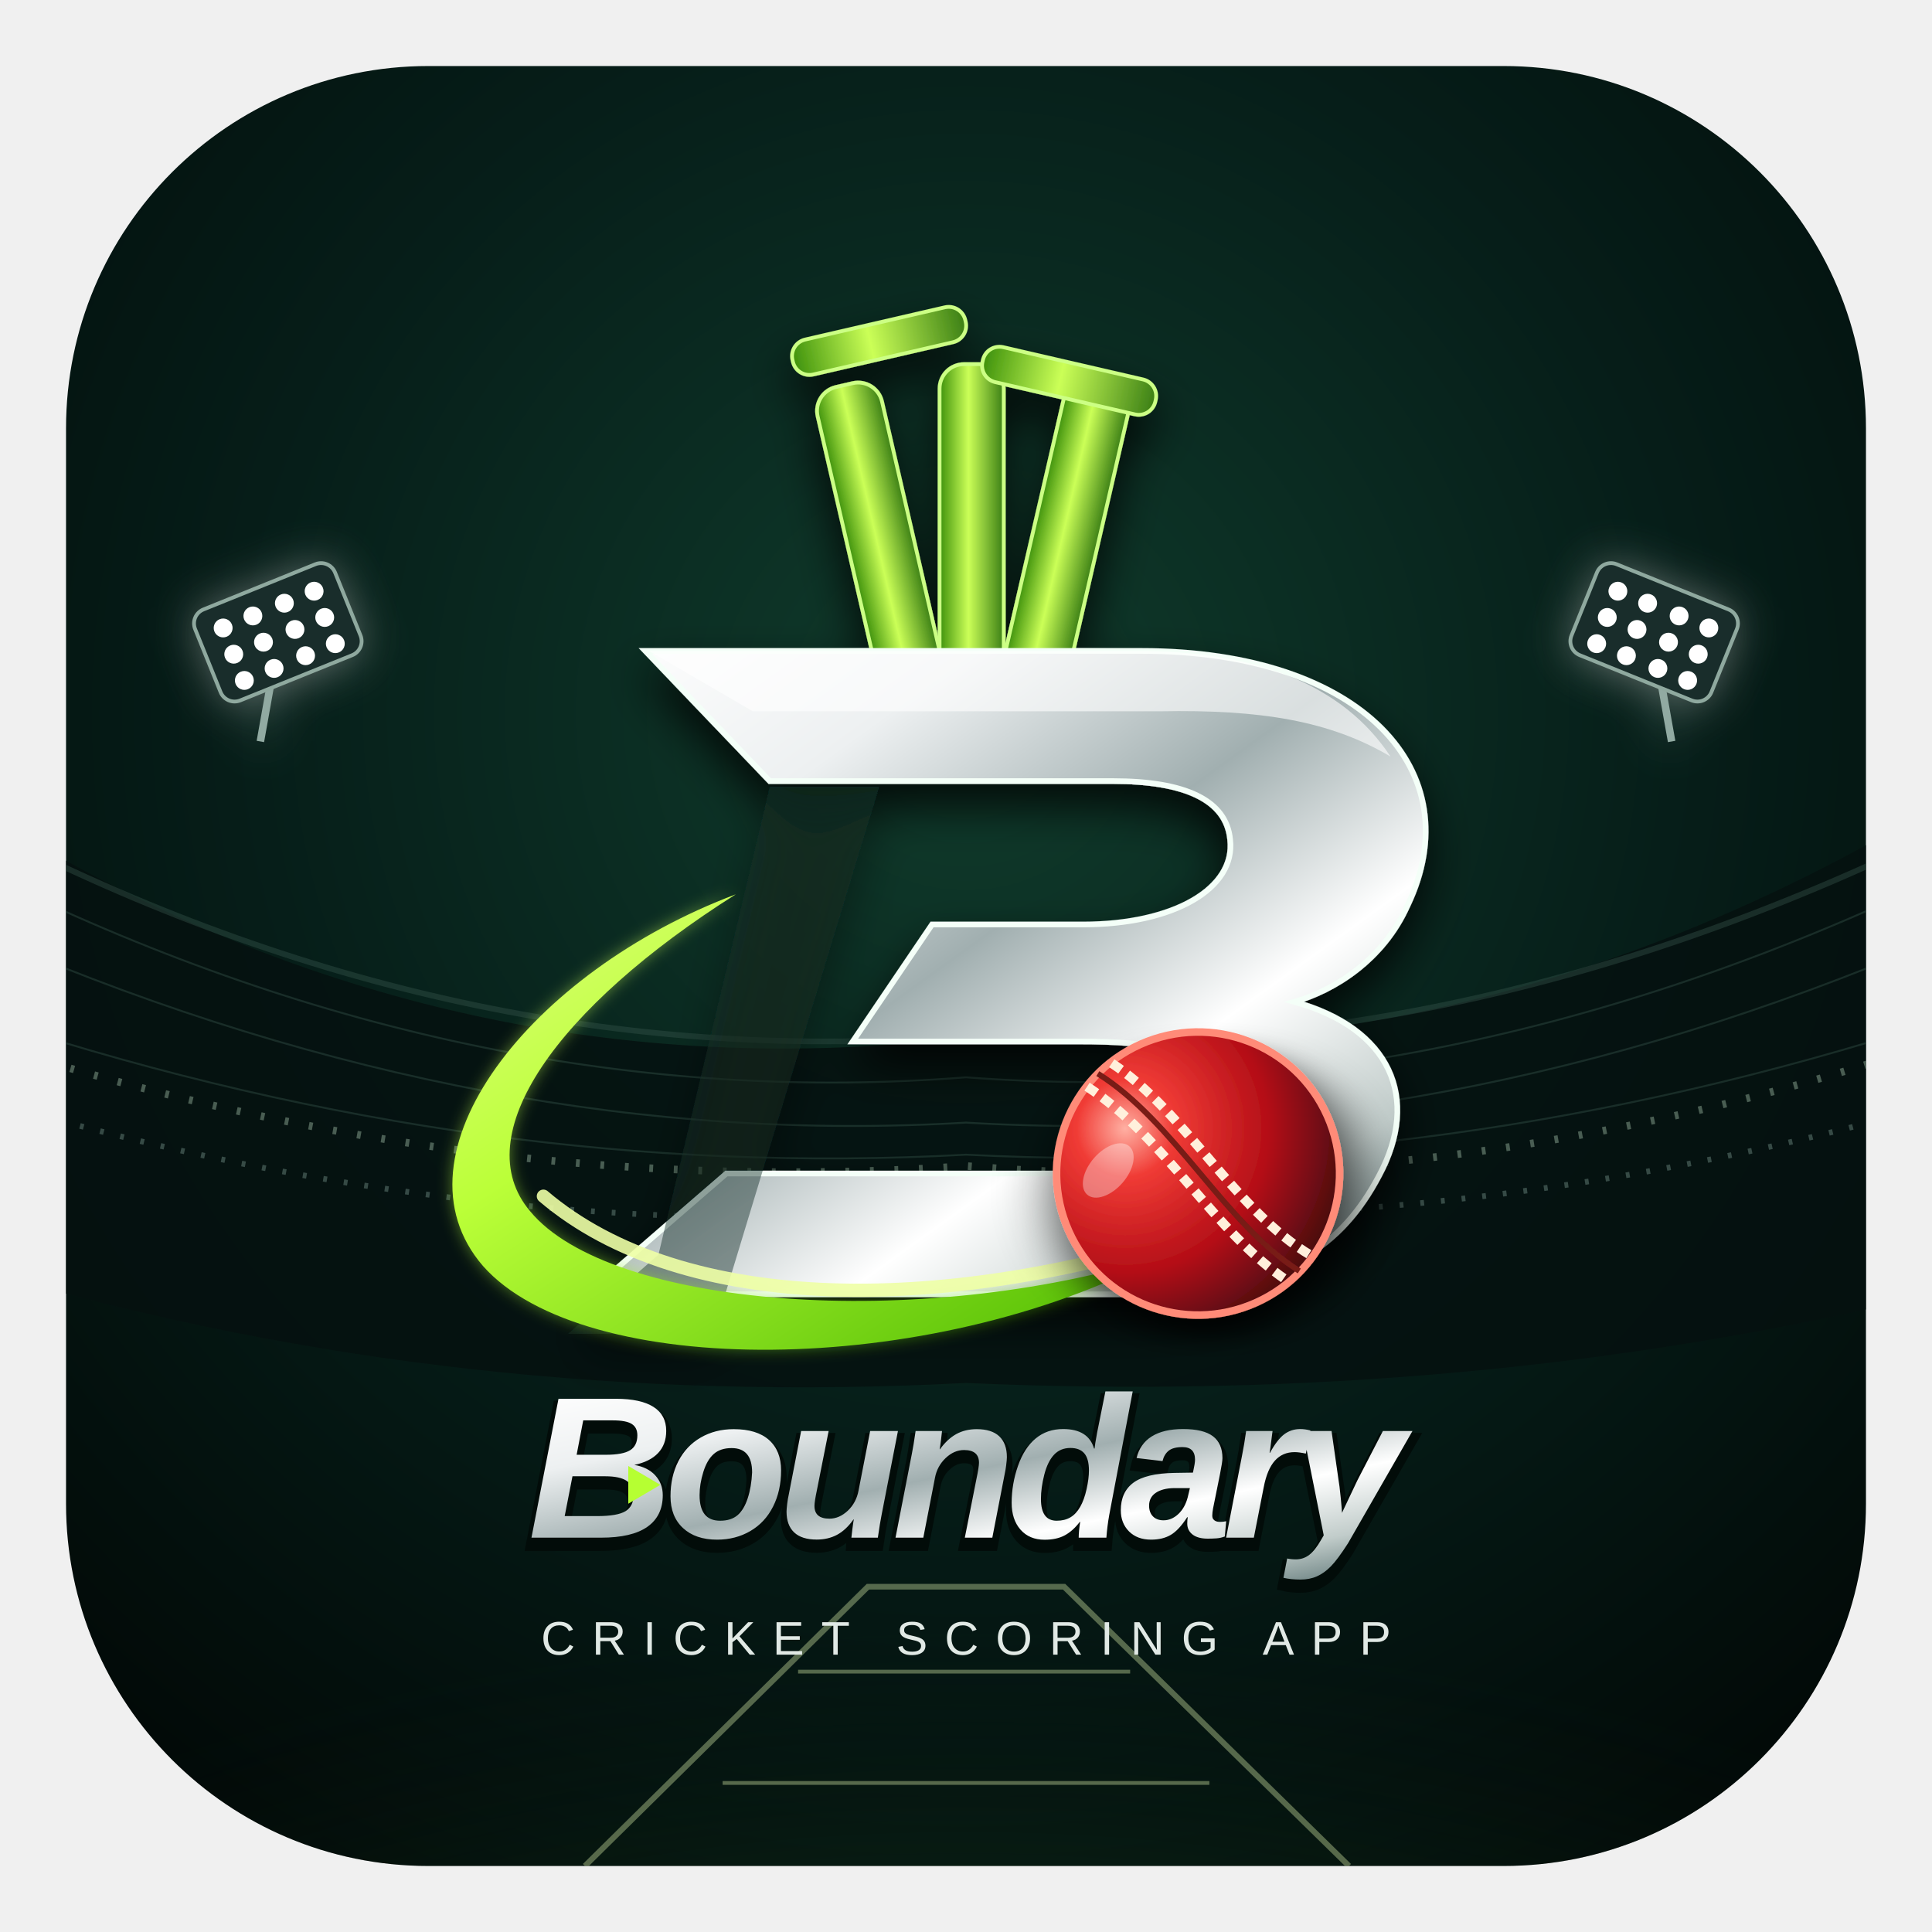
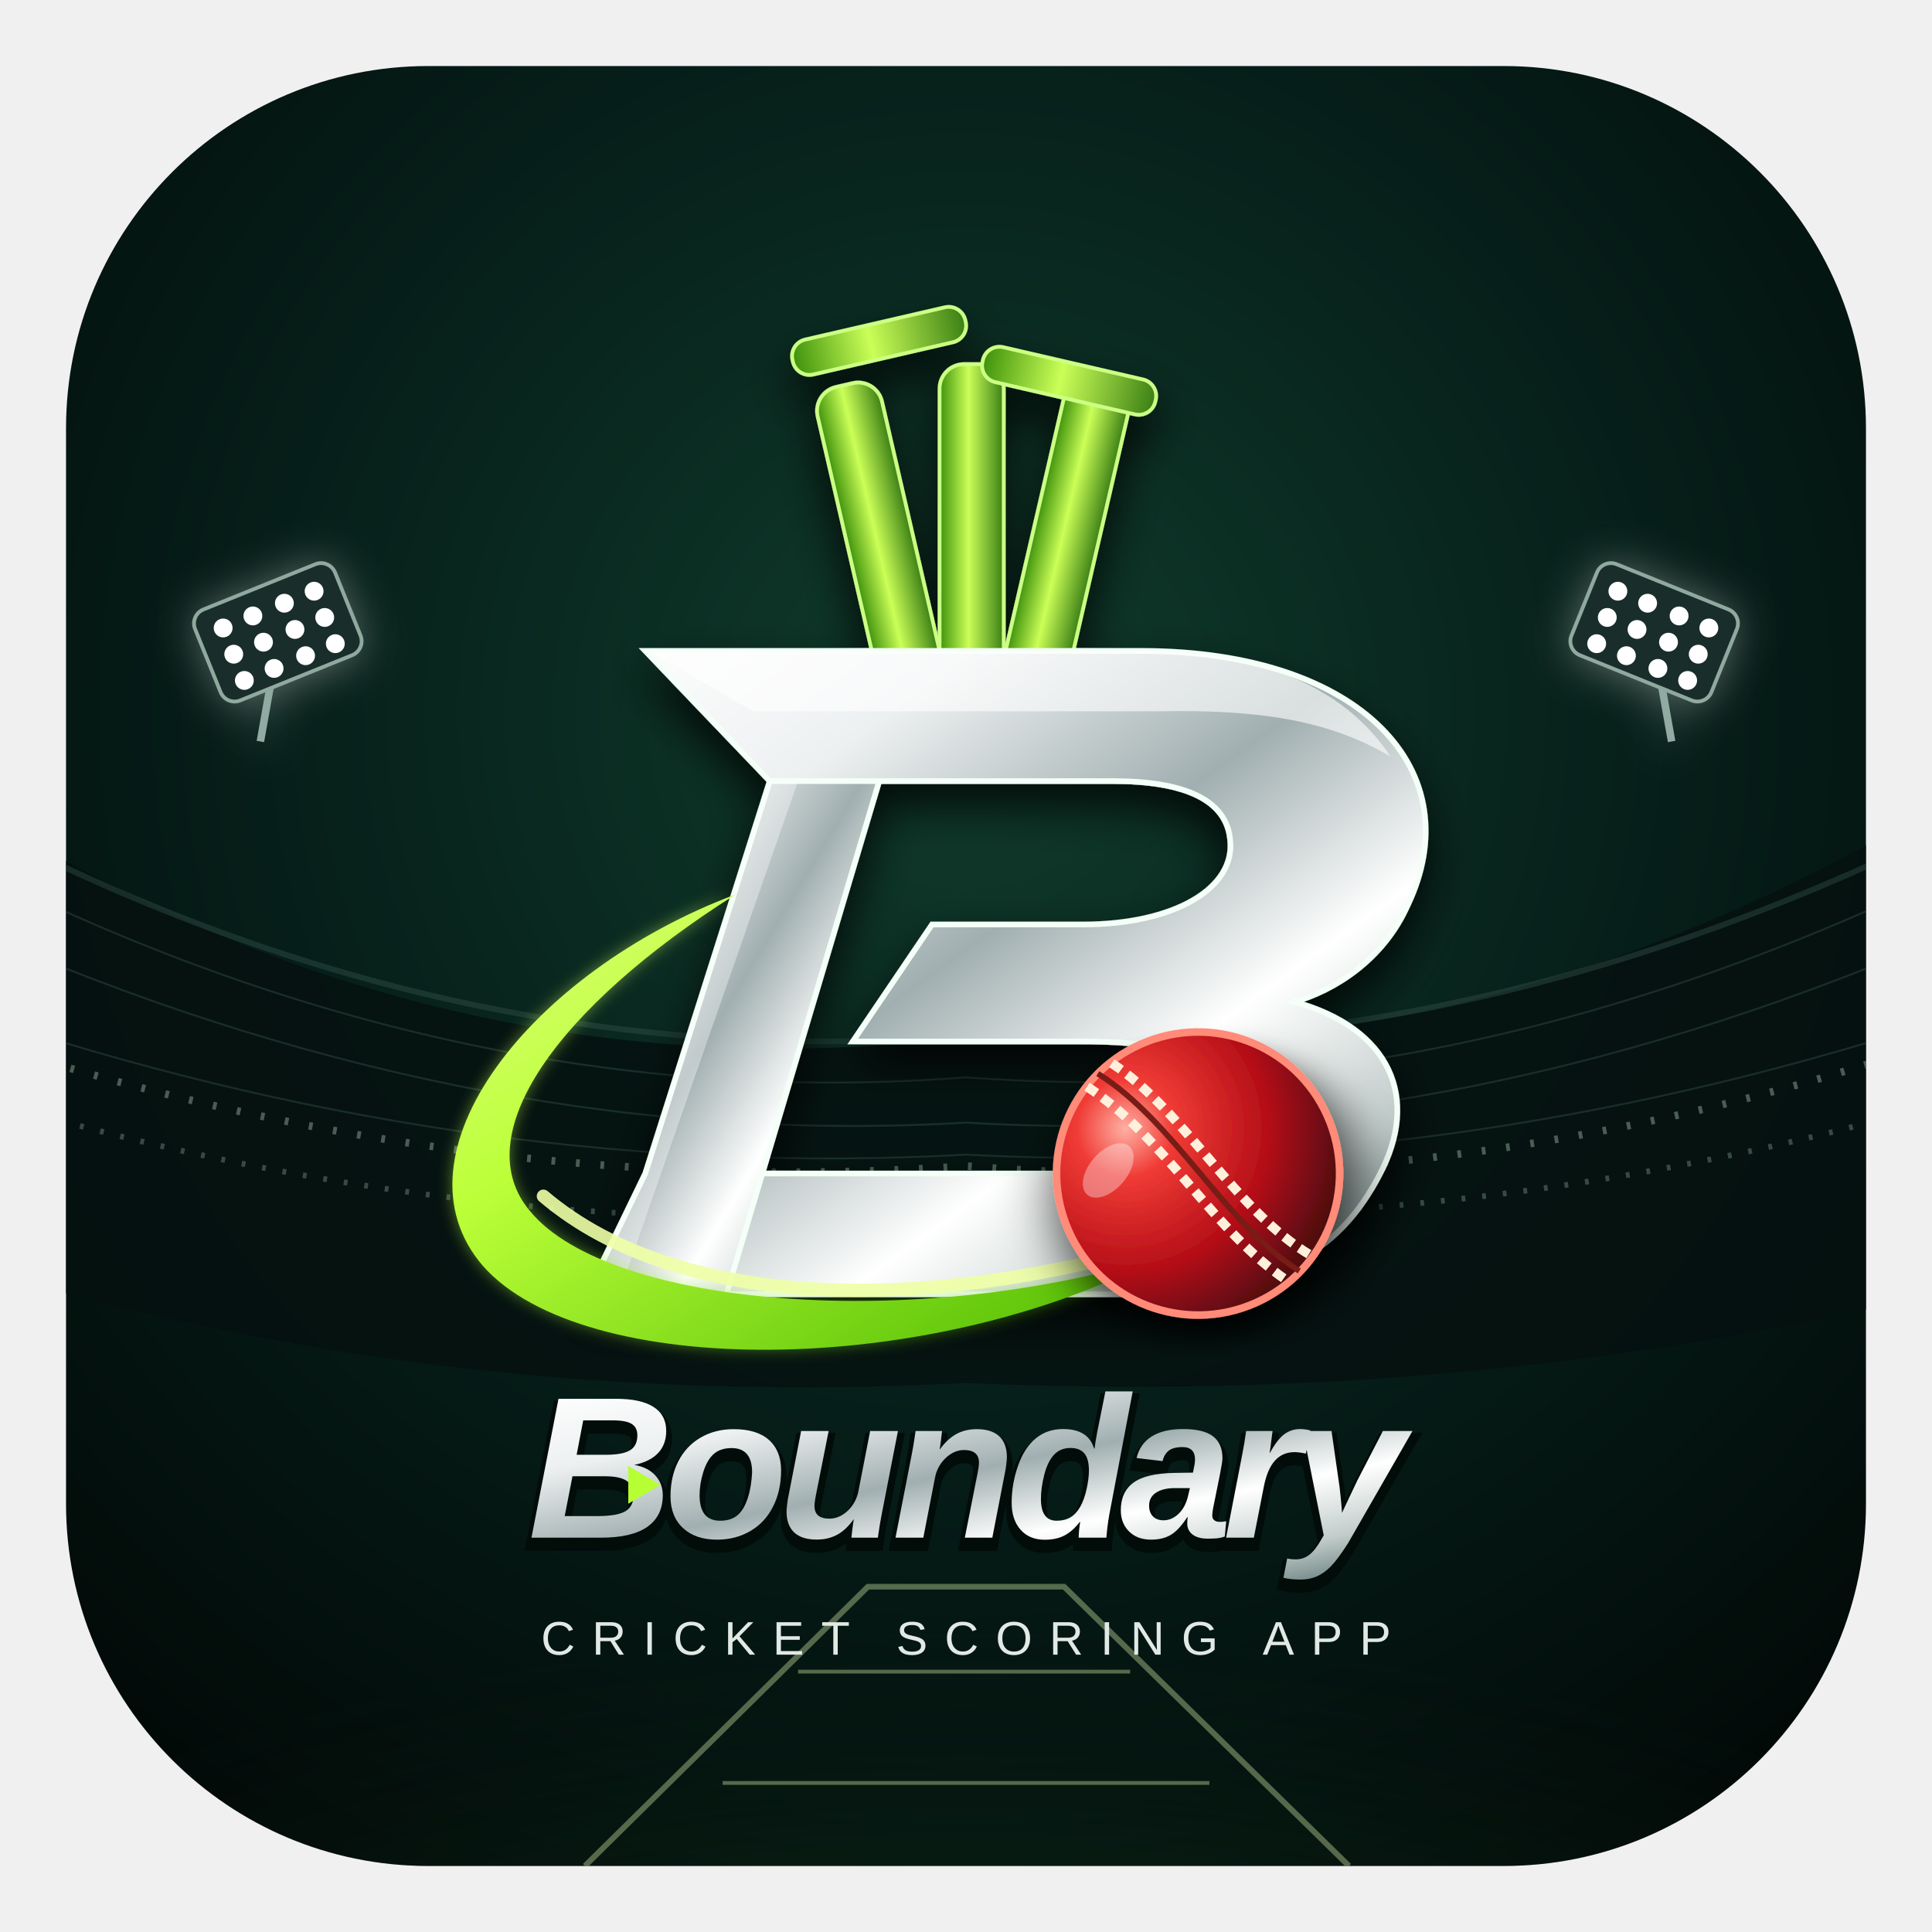
<svg xmlns="http://www.w3.org/2000/svg" xmlns:xlink="http://www.w3.org/1999/xlink" width="1024" height="1024" viewBox="0 0 1024 1024" role="img" aria-labelledby="title desc">
  <defs>
    <radialGradient id="bg" cx="50%" cy="36%" r="74%">
      <stop stop-color="#103c2c" />
      <stop offset=".53" stop-color="#061e19" />
      <stop offset="1" stop-color="#020907" />
    </radialGradient>
    <radialGradient id="field" cx="50%" cy="108%" r="76%">
      <stop stop-color="#6a983e" stop-opacity=".75" />
      <stop offset=".55" stop-color="#184426" stop-opacity=".45" />
      <stop offset="1" stop-color="#071812" stop-opacity="0" />
    </radialGradient>
    <linearGradient id="metal" x1="0" y1="0" x2=".95" y2="1">
      <stop stop-color="#fff" />
      <stop offset=".23" stop-color="#edf0f1" />
      <stop offset=".47" stop-color="#a1afb0" />
      <stop offset=".68" stop-color="#fff" />
      <stop offset=".86" stop-color="#c1ccca" />
      <stop offset="1" stop-color="#647b7b" />
    </linearGradient>
    <linearGradient id="lime" x1="0" y1="0" x2="1" y2="1">
      <stop stop-color="#e0ff7f" />
      <stop offset=".35" stop-color="#bbff38" />
      <stop offset="1" stop-color="#4cb900" />
    </linearGradient>
    <linearGradient id="stump" x1="0" y1="0" x2="1" y2="0">
      <stop stop-color="#3e910c" />
      <stop offset=".45" stop-color="#cbff57" />
      <stop offset="1" stop-color="#3b7f15" />
    </linearGradient>
    <radialGradient id="ball" cx="33%" cy="25%" r="78%">
      <stop stop-color="#ffb0a3" />
      <stop offset=".22" stop-color="#f03b35" />
      <stop offset=".65" stop-color="#b40e17" />
      <stop offset="1" stop-color="#4f0710" />
    </radialGradient>
    <filter id="glow" x="-50%" y="-50%" width="200%" height="200%">
      <feGaussianBlur stdDeviation="12" />
    </filter>
    <filter id="softGlow" x="-50%" y="-50%" width="200%" height="200%">
      <feGaussianBlur stdDeviation="4" />
    </filter>
    <filter id="shadow" x="-30%" y="-30%" width="160%" height="170%">
      <feDropShadow dx="0" dy="12" stdDeviation="12" flood-color="#000" flood-opacity=".8" />
    </filter>
    <clipPath id="rounded">
      <rect x="35" y="35" width="954" height="954" rx="192" />
    </clipPath>
    <g id="lamp">
      <path d="M0 0 L-10 56" fill="none" stroke="#91aaa2" stroke-width="4" />
      <g transform="rotate(-22)">
        <rect x="-40" y="-28" width="80" height="52" rx="8" fill="#192d2b" stroke="#8fa99f" stroke-width="2" />
        <g fill="#fff">
          <circle cx="-26" cy="-15" r="5" />
          <circle cx="-9" cy="-15" r="5" />
          <circle cx="9" cy="-15" r="5" />
          <circle cx="26" cy="-15" r="5" />
          <circle cx="-26" cy="0" r="5" />
          <circle cx="-9" cy="0" r="5" />
          <circle cx="9" cy="0" r="5" />
          <circle cx="26" cy="0" r="5" />
          <circle cx="-26" cy="15" r="5" />
          <circle cx="-9" cy="15" r="5" />
          <circle cx="9" cy="15" r="5" />
          <circle cx="26" cy="15" r="5" />
        </g>
      </g>
    </g>
  </defs>
  <g clip-path="url(#rounded)">
    <rect x="35" y="35" width="954" height="954" fill="url(#bg)" />
    <ellipse cx="512" cy="962" rx="530" ry="290" fill="url(#field)" />
    <path d="M0 436 Q240 582 512 550 Q780 574 1024 428 L1024 686 Q780 745 512 733 Q245 747 0 676Z" fill="#05110f" opacity=".85" />
    <g fill="none" stroke="#35544a" opacity=".42">
      <path d="M0 443 Q250 570 512 549 Q764 569 1024 443" stroke-width="3" />
      <path d="M0 467 Q255 591 512 571 Q765 590 1024 467" />
      <path d="M0 499 Q260 610 512 595 Q764 610 1024 499" />
      <path d="M0 542 Q258 626 512 612 Q767 625 1024 542" />
    </g>
    <g opacity=".42" fill="#90b0a6">
      <path d="M0 555 Q256 636 512 618 Q770 639 1024 553" fill="none" stroke="#a8c5ad" stroke-dasharray="2 11" stroke-width="4" />
      <path d="M0 585 Q256 660 512 642 Q770 658 1024 586" fill="none" stroke="#7a9990" stroke-dasharray="2 9" stroke-width="3" />
    </g>
    <g opacity=".5" stroke="#a8bc86" fill="none">
      <path d="M310 989 460 841 564 841 715 989" stroke-width="3" />
      <path d="M383 945H641M423 886H599" stroke-width="2" />
    </g>
    <g transform="translate(148 337)">
      <use xlink:href="#lamp" opacity=".7" filter="url(#glow)" />
      <use xlink:href="#lamp" />
    </g>
    <g transform="translate(876 337) scale(-1 1)">
      <use xlink:href="#lamp" opacity=".7" filter="url(#glow)" />
      <use xlink:href="#lamp" />
    </g>
    <g filter="url(#shadow)">
      <g fill="url(#stump)" stroke="#ccff85" stroke-width="2">
        <rect x="430" y="204" width="35" height="195" rx="13" transform="rotate(-13 448 204)" />
        <rect x="498" y="193" width="34" height="206" rx="13" />
        <rect x="566" y="204" width="35" height="195" rx="13" transform="rotate(13 584 204)" />
        <rect x="418" y="182" width="94" height="19" rx="9" transform="rotate(-13 418 182)" />
        <rect x="523" y="182" width="94" height="19" rx="9" transform="rotate(13 523 182)" />
      </g>
      <path d="M342 345 H605 C722 345 780 409 746 480 C733 509 707 525 686 531 C737 545 753 582 731 623 C711 661 681 680 622 686 L311 686 L385 622 L561 622 C619 622 647 603 637 577 C630 556 614 552 571 552 H452 L494 490 H574 C622 490 655 471 652 445 C650 424 628 414 590 414 H408 L342 345 Z" fill="url(#metal)" stroke="#f4fff8" stroke-width="3" />
-       <path d="M408 417 L349 665 L301 707 L378 707 L466 417Z" fill="#122c29" opacity=".45" />
+       <path d="M408 414 L342 622 L311 686 H385 L466 414Z" fill="url(#metal)" stroke="#f4fff8" stroke-width="3" />
+       <path d="M408 414 L342 622 L311 686 H328 L423 414Z" fill="#fff" opacity=".35" />
      <path d="M344 345 H603 C666 345 712 363 737 401 C705 382 668 376 615 377 H399Z" fill="#fff" opacity=".6" />
    </g>
    <path d="M390 474 C295 534 247 602 281 642 C323 693 486 706 615 666 C492 731 309 731 256 671 C205 612 281 515 390 474Z" fill="url(#lime)" opacity=".45" filter="url(#softGlow)" />
    <path d="M390 474 C295 534 247 602 281 642 C323 693 486 706 615 666 C492 731 309 731 256 671 C205 612 281 515 390 474Z" fill="url(#lime)" />
    <path d="M288 634 C362 697 502 698 645 650" fill="none" stroke="#eeffa5" stroke-width="7" stroke-linecap="round" opacity=".9" />
    <g transform="translate(635 622) rotate(-24)" filter="url(#shadow)">
      <circle r="75" fill="url(#ball)" stroke="#ff8b78" stroke-width="4" />
      <path d="M-18 -72 C7 -33 10 26 37 64 M-35 -66 C-8 -24 -5 31 20 71" fill="none" stroke="#fff0dc" stroke-width="5" stroke-dasharray="6 4" />
      <path d="M-27 -70 C0 -30 2 30 28 69" fill="none" stroke="#781a17" stroke-width="3" />
      <ellipse cx="-30" cy="-37" rx="17" ry="10" fill="#fff" opacity=".35" transform="rotate(-25)" />
    </g>
    <g font-family="Arial, Helvetica, sans-serif" text-anchor="middle">
      <text x="512" y="819" font-size="107" font-weight="900" font-style="italic" letter-spacing="-5" fill="#020c09" stroke="#020c09" stroke-width="6">Boundary</text>
      <text x="512" y="815" font-size="107" font-weight="900" font-style="italic" letter-spacing="-5" fill="url(#metal)">Boundary</text>
      <path d="M333 777 l17 10 -17 10Z" fill="#b6ff32" />
      <path d="M179 869 H296 M728 869 H845" stroke="url(#lime)" stroke-width="4" />
      <text x="512" y="877" font-size="25" font-weight="500" letter-spacing="9" fill="#e1e9e5">CRICKET SCORING APP</text>
    </g>
  </g>
</svg>
